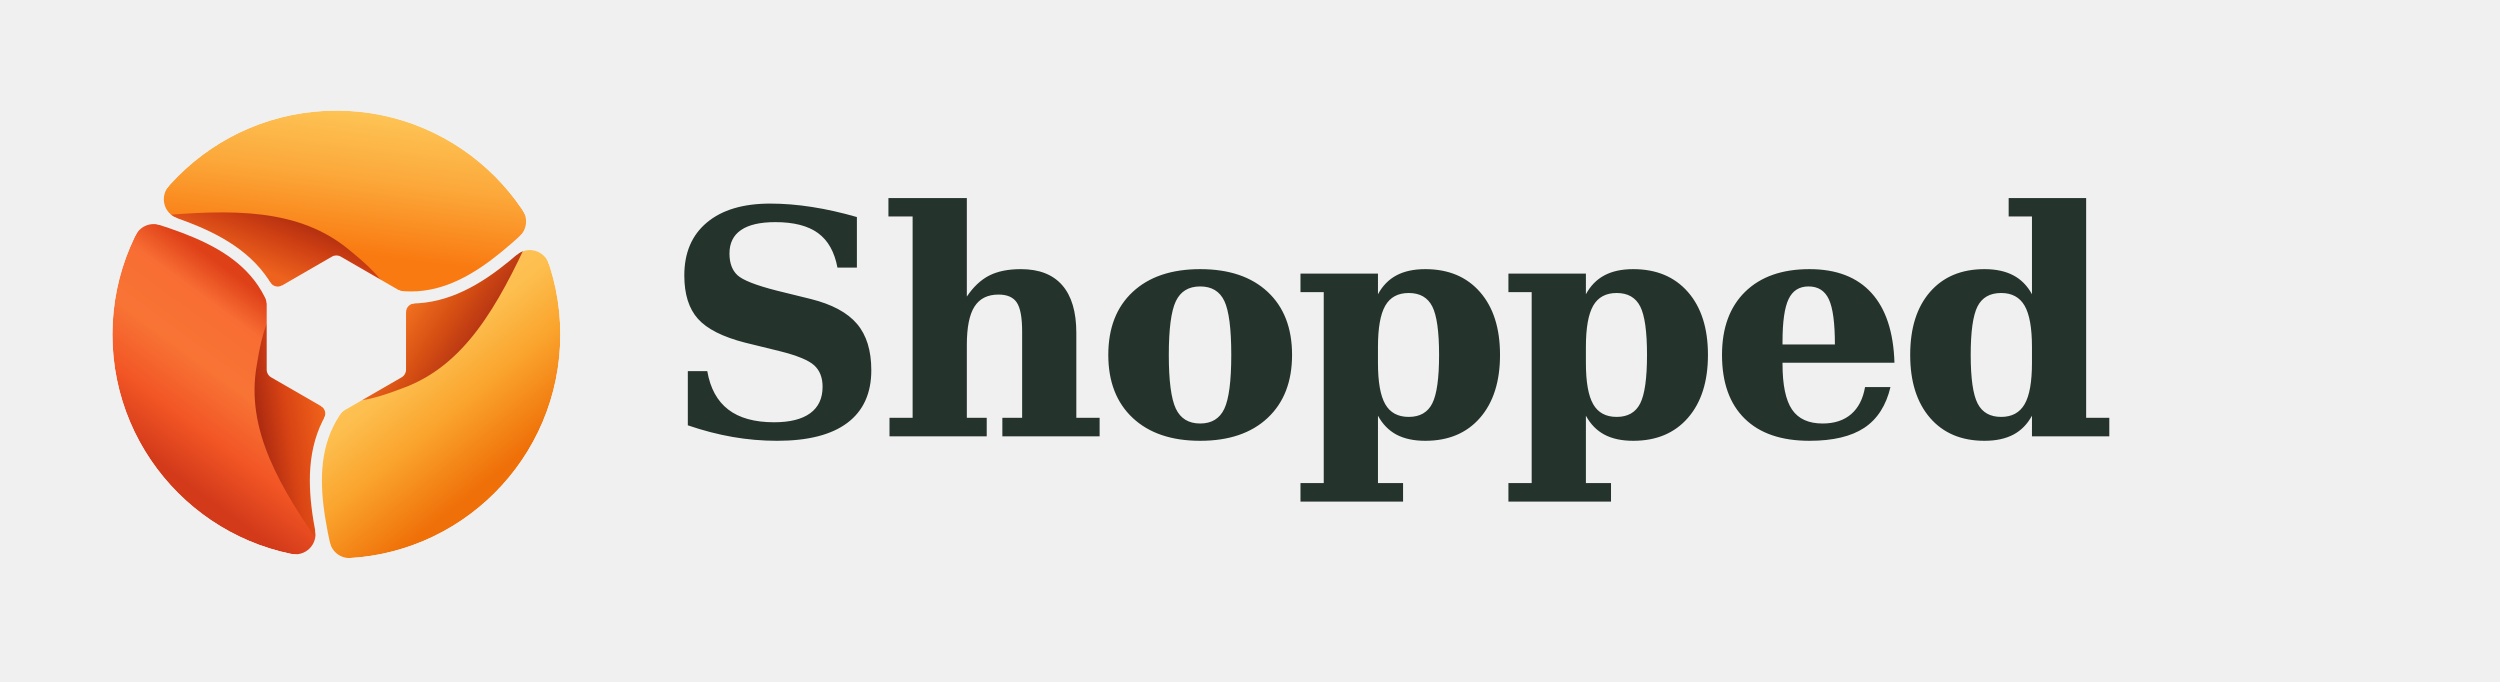
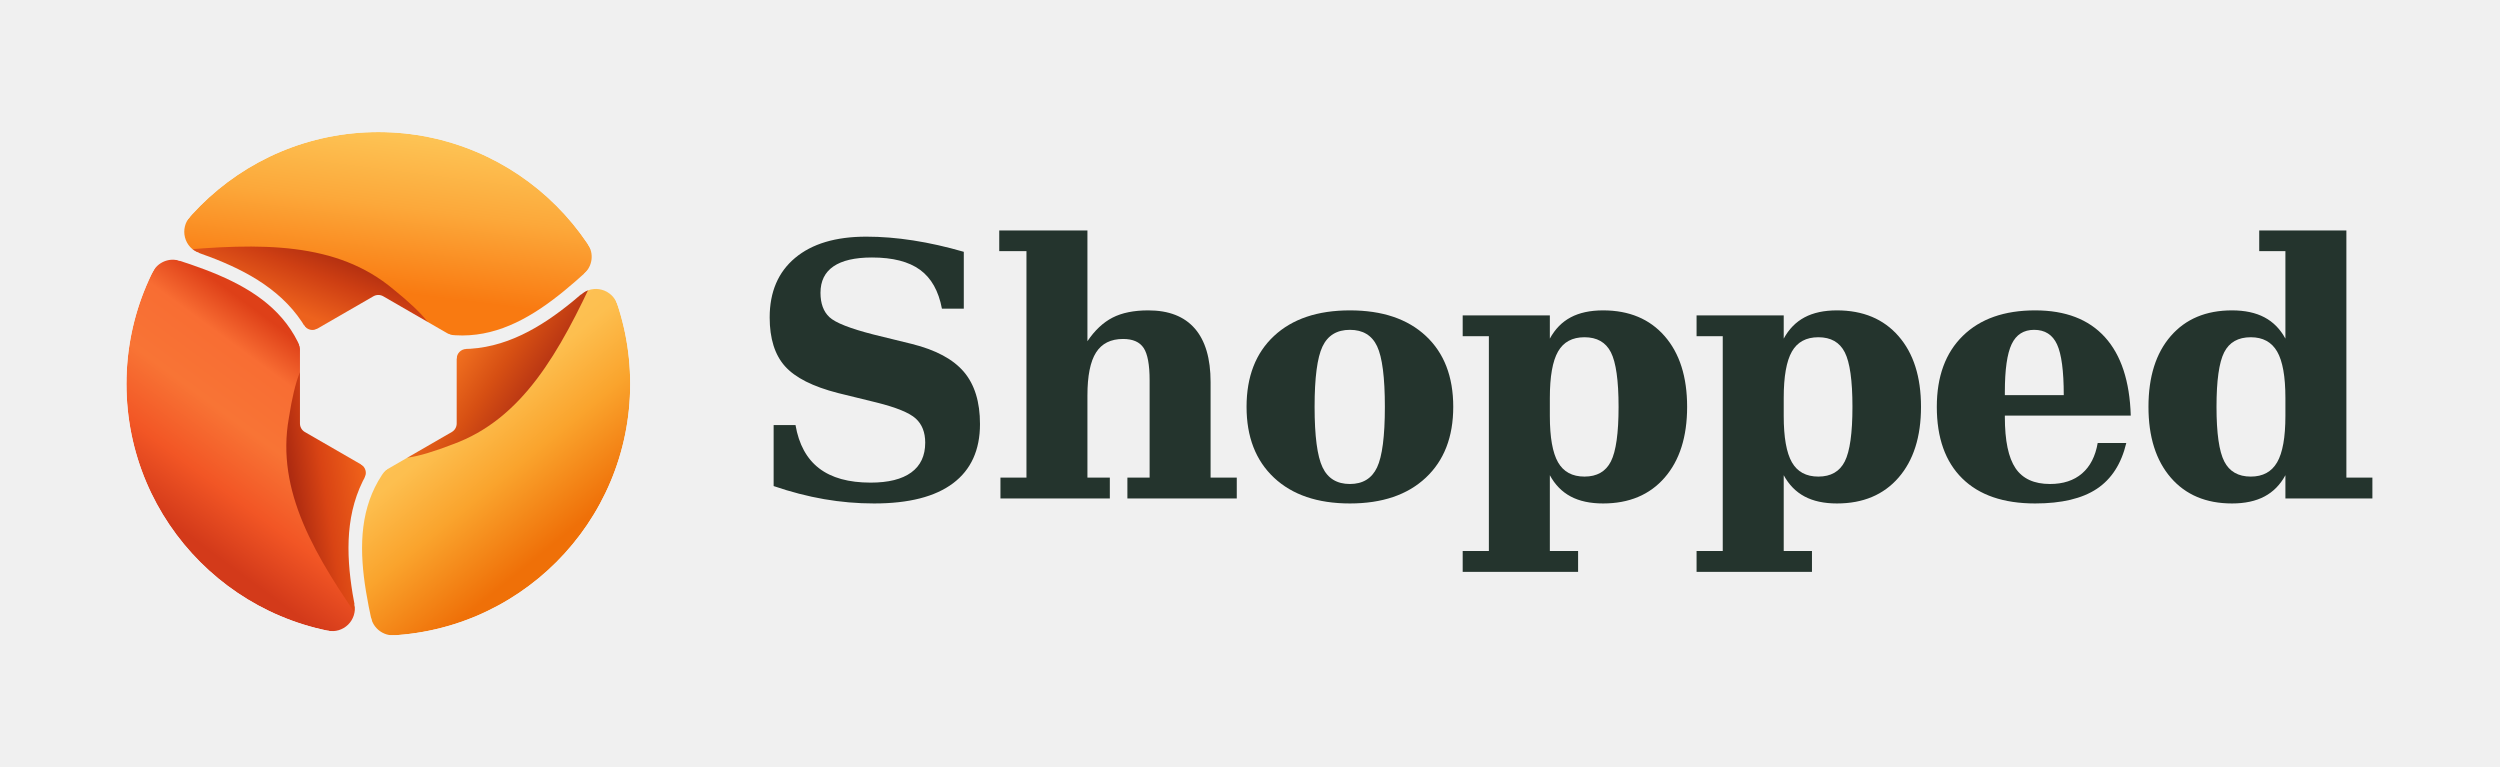
- <svg xmlns="http://www.w3.org/2000/svg" width="1100" height="300" viewBox="0 0 1100 300" role="img">
-   <g transform="translate(30.0,32.0) scale(2.95)" aria-hidden="true">
+ <svg xmlns="http://www.w3.org/2000/svg" width="978" height="300" viewBox="0 -3 978 300" role="img" aria-label="Shopped" data-wordmark="fixed-outlines" data-brand="Shopped">
+   <svg x="30" y="32" width="236" height="236" viewBox="0 0 80 80" aria-hidden="true">
    <defs>
      <linearGradient id="paint0_linear_2206_5847" x1="65.43" x2="49.22" y1="58.51" y2="38.67" gradientUnits="userSpaceOnUse">
        <stop stop-color="#EF7008" offset="0" />
        <stop stop-color="#FAA42D" offset=".438" />
        <stop stop-color="#FDBF4F" offset=".774" />
        <stop stop-color="#FEC256" offset="1" />
      </linearGradient>
      <linearGradient id="paint1_linear_2206_5847" x1="61.02" x2="50.26" y1="41.24" y2="34.07" gradientUnits="userSpaceOnUse">
        <stop stop-color="#B12F13" offset="0" />
        <stop stop-color="#D64F13" offset=".486" />
        <stop stop-color="#F47421" offset="1" />
      </linearGradient>
      <linearGradient id="paint2_linear_2206_5847" x1="20.52" x2="37.95" y1="63.39" y2="39.67" gradientUnits="userSpaceOnUse">
        <stop stop-color="#D33A1A" offset="0" />
        <stop stop-color="#F25625" offset=".263" />
        <stop stop-color="#F87435" offset=".542" />
        <stop stop-color="#F86D33" offset=".815" />
        <stop stop-color="#DE4018" offset="1" />
      </linearGradient>
      <linearGradient id="paint3_linear_2206_5847" x1="26.2" x2="38.88" y1="50.79" y2="48.87" gradientUnits="userSpaceOnUse">
        <stop stop-color="#991F0F" offset="0" />
        <stop stop-color="#D94414" offset=".494" />
        <stop stop-color="#F4671B" offset="1" />
      </linearGradient>
      <linearGradient id="paint4_linear_2206_5847" x1="42.25" x2="44.86" y1="26.88" y2="6.346" gradientUnits="userSpaceOnUse">
        <stop stop-color="#F97A11" offset="0" />
        <stop stop-color="#FCA83A" offset=".545" />
        <stop stop-color="#FDC354" offset="1" />
      </linearGradient>
      <linearGradient id="paint5_linear_2206_5847" x1="33.69" x2="37.66" y1="31.29" y2="21.39" gradientUnits="userSpaceOnUse">
        <stop stop-color="#ED621D" offset="0" />
        <stop stop-color="#CE3F13" offset=".523" />
        <stop stop-color="#A4270F" offset="1" />
      </linearGradient>
      <path id="canonical-seam" d="M 47 33 C 58.5 35.9 66.5 26.1 74.121 19.35" />
      <path id="terminal-0" d="M 67.304 24.414 A 3 3 0 0 0 67.79 20.522 L 76.127 14.964 L 74.121 19.35 L 74.121 19.35 L 73.969 19.485 L 73.817 19.621 L 73.665 19.757 L 73.513 19.894 L 73.361 20.032 L 73.208 20.171 L 73.055 20.31 L 72.903 20.45 L 72.75 20.59 L 72.597 20.731 L 72.443 20.873 L 72.29 21.015 L 72.136 21.157 L 71.983 21.3 L 71.829 21.443 L 71.675 21.587 L 71.52 21.731 L 71.366 21.875 L 71.211 22.02 L 71.056 22.165 L 70.901 22.31 L 70.746 22.456 L 70.59 22.602 L 70.434 22.747 L 70.278 22.893 L 70.122 23.04 L 69.966 23.186 L 69.809 23.332 L 69.652 23.478 L 69.495 23.625 L 69.337 23.771 L 69.179 23.917 L 69.021 24.063 L 68.863 24.209 L 68.704 24.355 L 68.546 24.501 L 68.386 24.646 L 68.227 24.792 L 68.067 24.937 L 67.907 25.082 Z" />
      <path id="terminal-1" d="M 66.893 27.175 A 3 3 0 0 1 71.692 28.505 L 81.199 25.342 L 74.121 19.35 L 74.121 19.35 L 73.932 19.518 L 73.742 19.688 L 73.552 19.859 L 73.362 20.03 L 73.172 20.203 L 72.982 20.377 L 72.791 20.552 L 72.6 20.728 L 72.409 20.904 L 72.218 21.081 L 72.026 21.259 L 71.834 21.438 L 71.642 21.617 L 71.45 21.797 L 71.257 21.977 L 71.064 22.158 L 70.87 22.339 L 70.677 22.521 L 70.482 22.702 L 70.288 22.884 L 70.093 23.067 L 69.898 23.249 L 69.702 23.431 L 69.506 23.614 L 69.31 23.796 L 69.113 23.979 L 68.916 24.161 L 68.718 24.343 L 68.52 24.524 L 68.321 24.706 L 68.122 24.887 L 67.923 25.067 L 67.722 25.248 L 67.522 25.427 L 67.321 25.606 L 67.119 25.785 L 66.917 25.963 L 66.714 26.14 L 66.511 26.316 L 66.307 26.491 Z" />
      <path id="junction-0" d="M 49.798 32.566 A 1.3 1.3 0 0 1 49.261 32.397 L 47 33 L 47 33 L 47.07 33.017 L 47.139 33.035 L 47.209 33.051 L 47.278 33.068 L 47.347 33.084 L 47.417 33.1 L 47.486 33.115 L 47.555 33.131 L 47.624 33.146 L 47.693 33.16 L 47.761 33.175 L 47.83 33.189 L 47.899 33.202 L 47.967 33.216 L 48.036 33.229 L 48.104 33.242 L 48.172 33.254 L 48.241 33.267 L 48.309 33.279 L 48.377 33.29 L 48.445 33.302 L 48.512 33.313 L 48.58 33.324 L 48.648 33.334 L 48.716 33.344 L 48.783 33.354 L 48.851 33.364 L 48.918 33.373 L 48.985 33.382 L 49.053 33.391 L 49.12 33.399 L 49.187 33.407 L 49.254 33.415 L 49.321 33.423 L 49.387 33.43 L 49.454 33.437 L 49.521 33.444 L 49.587 33.45 L 49.654 33.457 L 49.72 33.462 Z" />
      <path id="junction-1" d="M 51.651 34.414 A 1.3 1.3 0 0 0 50.392 35.714 L 47 33 L 47 33 L 47.12 33.03 L 47.24 33.059 L 47.36 33.087 L 47.48 33.114 L 47.599 33.14 L 47.718 33.166 L 47.837 33.19 L 47.955 33.214 L 48.074 33.236 L 48.192 33.258 L 48.31 33.279 L 48.427 33.299 L 48.544 33.318 L 48.662 33.336 L 48.778 33.353 L 48.895 33.37 L 49.011 33.385 L 49.127 33.4 L 49.243 33.414 L 49.359 33.427 L 49.474 33.439 L 49.589 33.451 L 49.704 33.461 L 49.819 33.471 L 49.933 33.48 L 50.047 33.488 L 50.161 33.495 L 50.275 33.501 L 50.389 33.507 L 50.502 33.511 L 50.615 33.515 L 50.728 33.518 L 50.84 33.521 L 50.953 33.522 L 51.065 33.523 L 51.176 33.523 L 51.288 33.522 L 51.4 33.52 L 51.511 33.518 L 51.622 33.515 Z" />
      <clipPath id="sector-0">
        <path d="M 40 39.05 L 47 33 C 58.5 35.9 66.5 26.1 74.121 19.35 A 39.4 39.4 0 0 0 5.879 19.35 C 15.535 22.575 28.022 24.604 31.261 36.013 Z" />
      </clipPath>
      <clipPath id="sector-1">
        <path d="M 40 39.05 L 41.739 48.137 C 33.478 56.646 37.965 68.475 40 78.45 A 39.4 39.4 0 0 0 74.121 19.35 C 66.5 26.1 58.5 35.9 47 33 Z" />
      </clipPath>
      <clipPath id="sector-2">
        <path d="M 40 39.05 L 31.261 36.013 C 28.022 24.604 15.535 22.575 5.879 19.35 A 39.4 39.4 0 0 0 40 78.45 C 37.965 68.475 33.478 56.646 41.739 48.137 Z" />
      </clipPath>
      <clipPath id="outer">
        <circle cx="40" cy="39.05" r="33.4" />
      </clipPath>
      <mask id="transparent-cuts" maskUnits="userSpaceOnUse" x="0" y="0" width="80" height="80" style="mask-type:luminance">
        <rect width="80" height="80" fill="white" />
        <path d="M 40.65 27.425 L 49.742 32.675 A 1.3 1.3 0 0 1 50.392 33.801 L 50.392 44.299 A 1.3 1.3 0 0 1 49.742 45.425 L 40.65 50.675 A 1.3 1.3 0 0 1 39.35 50.675 L 30.258 45.425 A 1.3 1.3 0 0 1 29.608 44.299 L 29.608 33.801 A 1.3 1.3 0 0 1 30.258 32.675 L 39.35 27.425 A 1.3 1.3 0 0 1 40.65 27.425 Z" fill="black" />
        <g transform="rotate(0 40 39.05)">
          <use href="#canonical-seam" fill="none" stroke="black" stroke-width="1.8" stroke-linecap="round" />
          <use href="#terminal-0" fill="black" />
          <use href="#junction-0" fill="black" />
          <use href="#terminal-1" fill="black" />
          <use href="#junction-1" fill="black" />
        </g>
        <g transform="rotate(120 40 39.05)">
          <use href="#canonical-seam" fill="none" stroke="black" stroke-width="1.8" stroke-linecap="round" />
          <use href="#terminal-0" fill="black" />
          <use href="#junction-0" fill="black" />
          <use href="#terminal-1" fill="black" />
          <use href="#junction-1" fill="black" />
        </g>
        <g transform="rotate(240 40 39.05)">
          <use href="#canonical-seam" fill="none" stroke="black" stroke-width="1.8" stroke-linecap="round" />
          <use href="#terminal-0" fill="black" />
          <use href="#junction-0" fill="black" />
          <use href="#terminal-1" fill="black" />
          <use href="#junction-1" fill="black" />
        </g>
      </mask>
    </defs>
    <g clip-path="url(#outer)" mask="url(#transparent-cuts)">
      <path d="M 40 39.05 L 47 33 C 58.5 35.9 66.5 26.1 74.121 19.35 A 39.4 39.4 0 0 0 5.879 19.35 C 15.535 22.575 28.022 24.604 31.261 36.013 Z" fill="url(#paint4_linear_2206_5847)" />
      <path d="M -12 90 L -12 38 L 12.534 21.418 C 24.5 20.3 34.5 20.2 42 26.5 C 46.1 29.8 48.1 32.25 47 33 C 58.5 35.9 66.5 26.1 74.121 19.35 L 92 90 Z" clip-path="url(#sector-0)" fill="url(#paint5_linear_2206_5847)" />
      <path d="M 40 39.05 L 41.739 48.137 C 33.478 56.646 37.965 68.475 40 78.45 A 39.4 39.4 0 0 0 74.121 19.35 C 66.5 26.1 58.5 35.9 47 33 Z" fill="url(#paint0_linear_2206_5847)" />
      <path d="M 21.876 -31.458 L 66.909 -5.458 L 69.003 24.08 C 63.988 35.002 59.075 43.712 49.869 47.057 C 44.961 48.958 41.839 49.465 41.739 48.137 C 33.478 56.646 37.965 68.475 40 78.45 L -30.124 58.608 Z" clip-path="url(#sector-1)" fill="url(#paint1_linear_2206_5847)" />
      <path d="M 40 39.05 L 31.261 36.013 C 28.022 24.604 15.535 22.575 5.879 19.35 A 39.4 39.4 0 0 0 40 78.45 C 37.965 68.475 33.478 56.646 41.739 48.137 Z" fill="url(#paint2_linear_2206_5847)" />
      <path d="M 110.124 58.608 L 65.091 84.608 L 38.463 71.652 C 31.512 61.848 26.425 53.238 28.131 43.593 C 28.939 38.392 30.061 35.435 31.261 36.013 C 28.022 24.604 15.535 22.575 5.879 19.35 L 58.124 -31.458 Z" clip-path="url(#sector-2)" fill="url(#paint3_linear_2206_5847)" />
    </g>
+   </svg>
+   <g fill="#24342D" aria-label="Shopped">
+     <path d="M158 72V426H285Q314 258 422.0 175.0Q530 92 721 92Q876 92 957.0 151.0Q1038 210 1038 324Q1038 414 983.0 464.0Q928 514 756 557L532 612Q313 668 224.0 767.5Q135 867 135 1051Q135 1273 282.5 1396.5Q430 1520 696 1520Q827 1520 968.5 1498.0Q1110 1476 1262 1432V1102H1135Q1106 1256 1008.0 1327.5Q910 1399 729 1399Q581 1399 505.5 1347.5Q430 1296 430 1194Q430 1101 482.0 1052.5Q534 1004 737 952L961 897Q1169 845 1262.5 735.0Q1356 625 1356 432Q1356 206 1200.0 88.5Q1044 -29 741 -29Q595 -29 451.0 -4.0Q307 21 158 72Z" transform="translate(292 192) scale(0.06738281 -0.06738281)" />
+     <path d="M70 0V121H221V1436H63V1556H575V913Q639 1008 721.0 1050.0Q803 1092 928 1092Q1107 1092 1198.5 986.5Q1290 881 1290 676V121H1442V0H807V121H936V686Q936 821 901.5 873.5Q867 926 782 926Q675 926 625.0 847.5Q575 769 575 598V121H705V0Z" transform="translate(386.6592 192) scale(0.06738281 -0.06738281)" />
+     <path d="M684 84Q796 84 841.5 180.0Q887 276 887 532Q887 788 842.0 883.5Q797 979 684 979Q571 979 525.0 882.5Q479 786 479 532Q479 278 525.0 181.0Q571 84 684 84ZM684 -29Q403 -29 243.5 120.5Q84 270 84 532Q84 795 243.5 943.5Q403 1092 684 1092Q966 1092 1125.0 943.5Q1284 795 1284 532Q1284 270 1124.5 120.5Q965 -29 684 -29Z" transform="translate(481.9922 192) scale(0.06738281 -0.06738281)" />
+     <path d="M553 584V479Q553 293 600.5 210.0Q648 127 754 127Q863 127 907.5 215.0Q952 303 952 532Q952 761 907.5 848.5Q863 936 754 936Q648 936 600.5 853.0Q553 770 553 584ZM199 942H47V1063H553V928Q598 1011 674.0 1051.5Q750 1092 862 1092Q1089 1092 1219.5 942.5Q1350 793 1350 532Q1350 271 1219.5 121.0Q1089 -29 862 -29Q750 -29 674.0 11.5Q598 52 553 135V-305H717V-426H47V-305H199Z" transform="translate(569.0371 192) scale(0.06738281 -0.06738281)" />
+     <path d="M553 584V479Q553 293 600.5 210.0Q648 127 754 127Q863 127 907.5 215.0Q952 303 952 532Q952 761 907.5 848.5Q863 936 754 936Q648 936 600.5 853.0Q553 770 553 584ZM199 942H47V1063H553V928Q598 1011 674.0 1051.5Q750 1092 862 1092Q1089 1092 1219.5 942.5Q1350 793 1350 532Q1350 271 1219.5 121.0Q1089 -29 862 -29Q750 -29 674.0 11.5Q598 52 553 135V-305H717V-426H47V-305H199Z" transform="translate(660.5293 192) scale(0.06738281 -0.06738281)" />
+     <path d="M821 600Q821 810 782.0 894.5Q743 979 649 979Q558 979 518.5 896.0Q479 813 479 618V600ZM1210 481H479V473Q479 267 541.0 175.5Q603 84 741 84Q856 84 927.0 145.0Q998 206 1018 322H1184Q1141 141 1013.0 56.0Q885 -29 655 -29Q379 -29 231.5 116.5Q84 262 84 532Q84 796 235.0 944.0Q386 1092 655 1092Q919 1092 1060.0 936.5Q1201 781 1210 481Z" transform="translate(752.0215 192) scale(0.06738281 -0.06738281)" />
+     <path d="M879 479V584Q879 770 831.0 853.0Q783 936 678 936Q568 936 523.5 848.5Q479 761 479 532Q479 303 524.0 215.0Q569 127 678 127Q783 127 831.0 210.0Q879 293 879 479ZM1233 121H1384V0H879V135Q834 52 757.5 11.5Q681 -29 569 -29Q343 -29 213.5 121.0Q84 271 84 532Q84 794 213.5 943.0Q343 1092 569 1092Q681 1092 757.5 1051.5Q834 1011 879 928V1436H727V1556H1233Z" transform="translate(834.8213 192) scale(0.06738281 -0.06738281)" />
  </g>
-   <text x="292" y="192" font-family="DejaVu Serif, Georgia, serif" font-weight="700" font-size="138" letter-spacing="-5" fill="#24342D">Shopped</text>
</svg>
